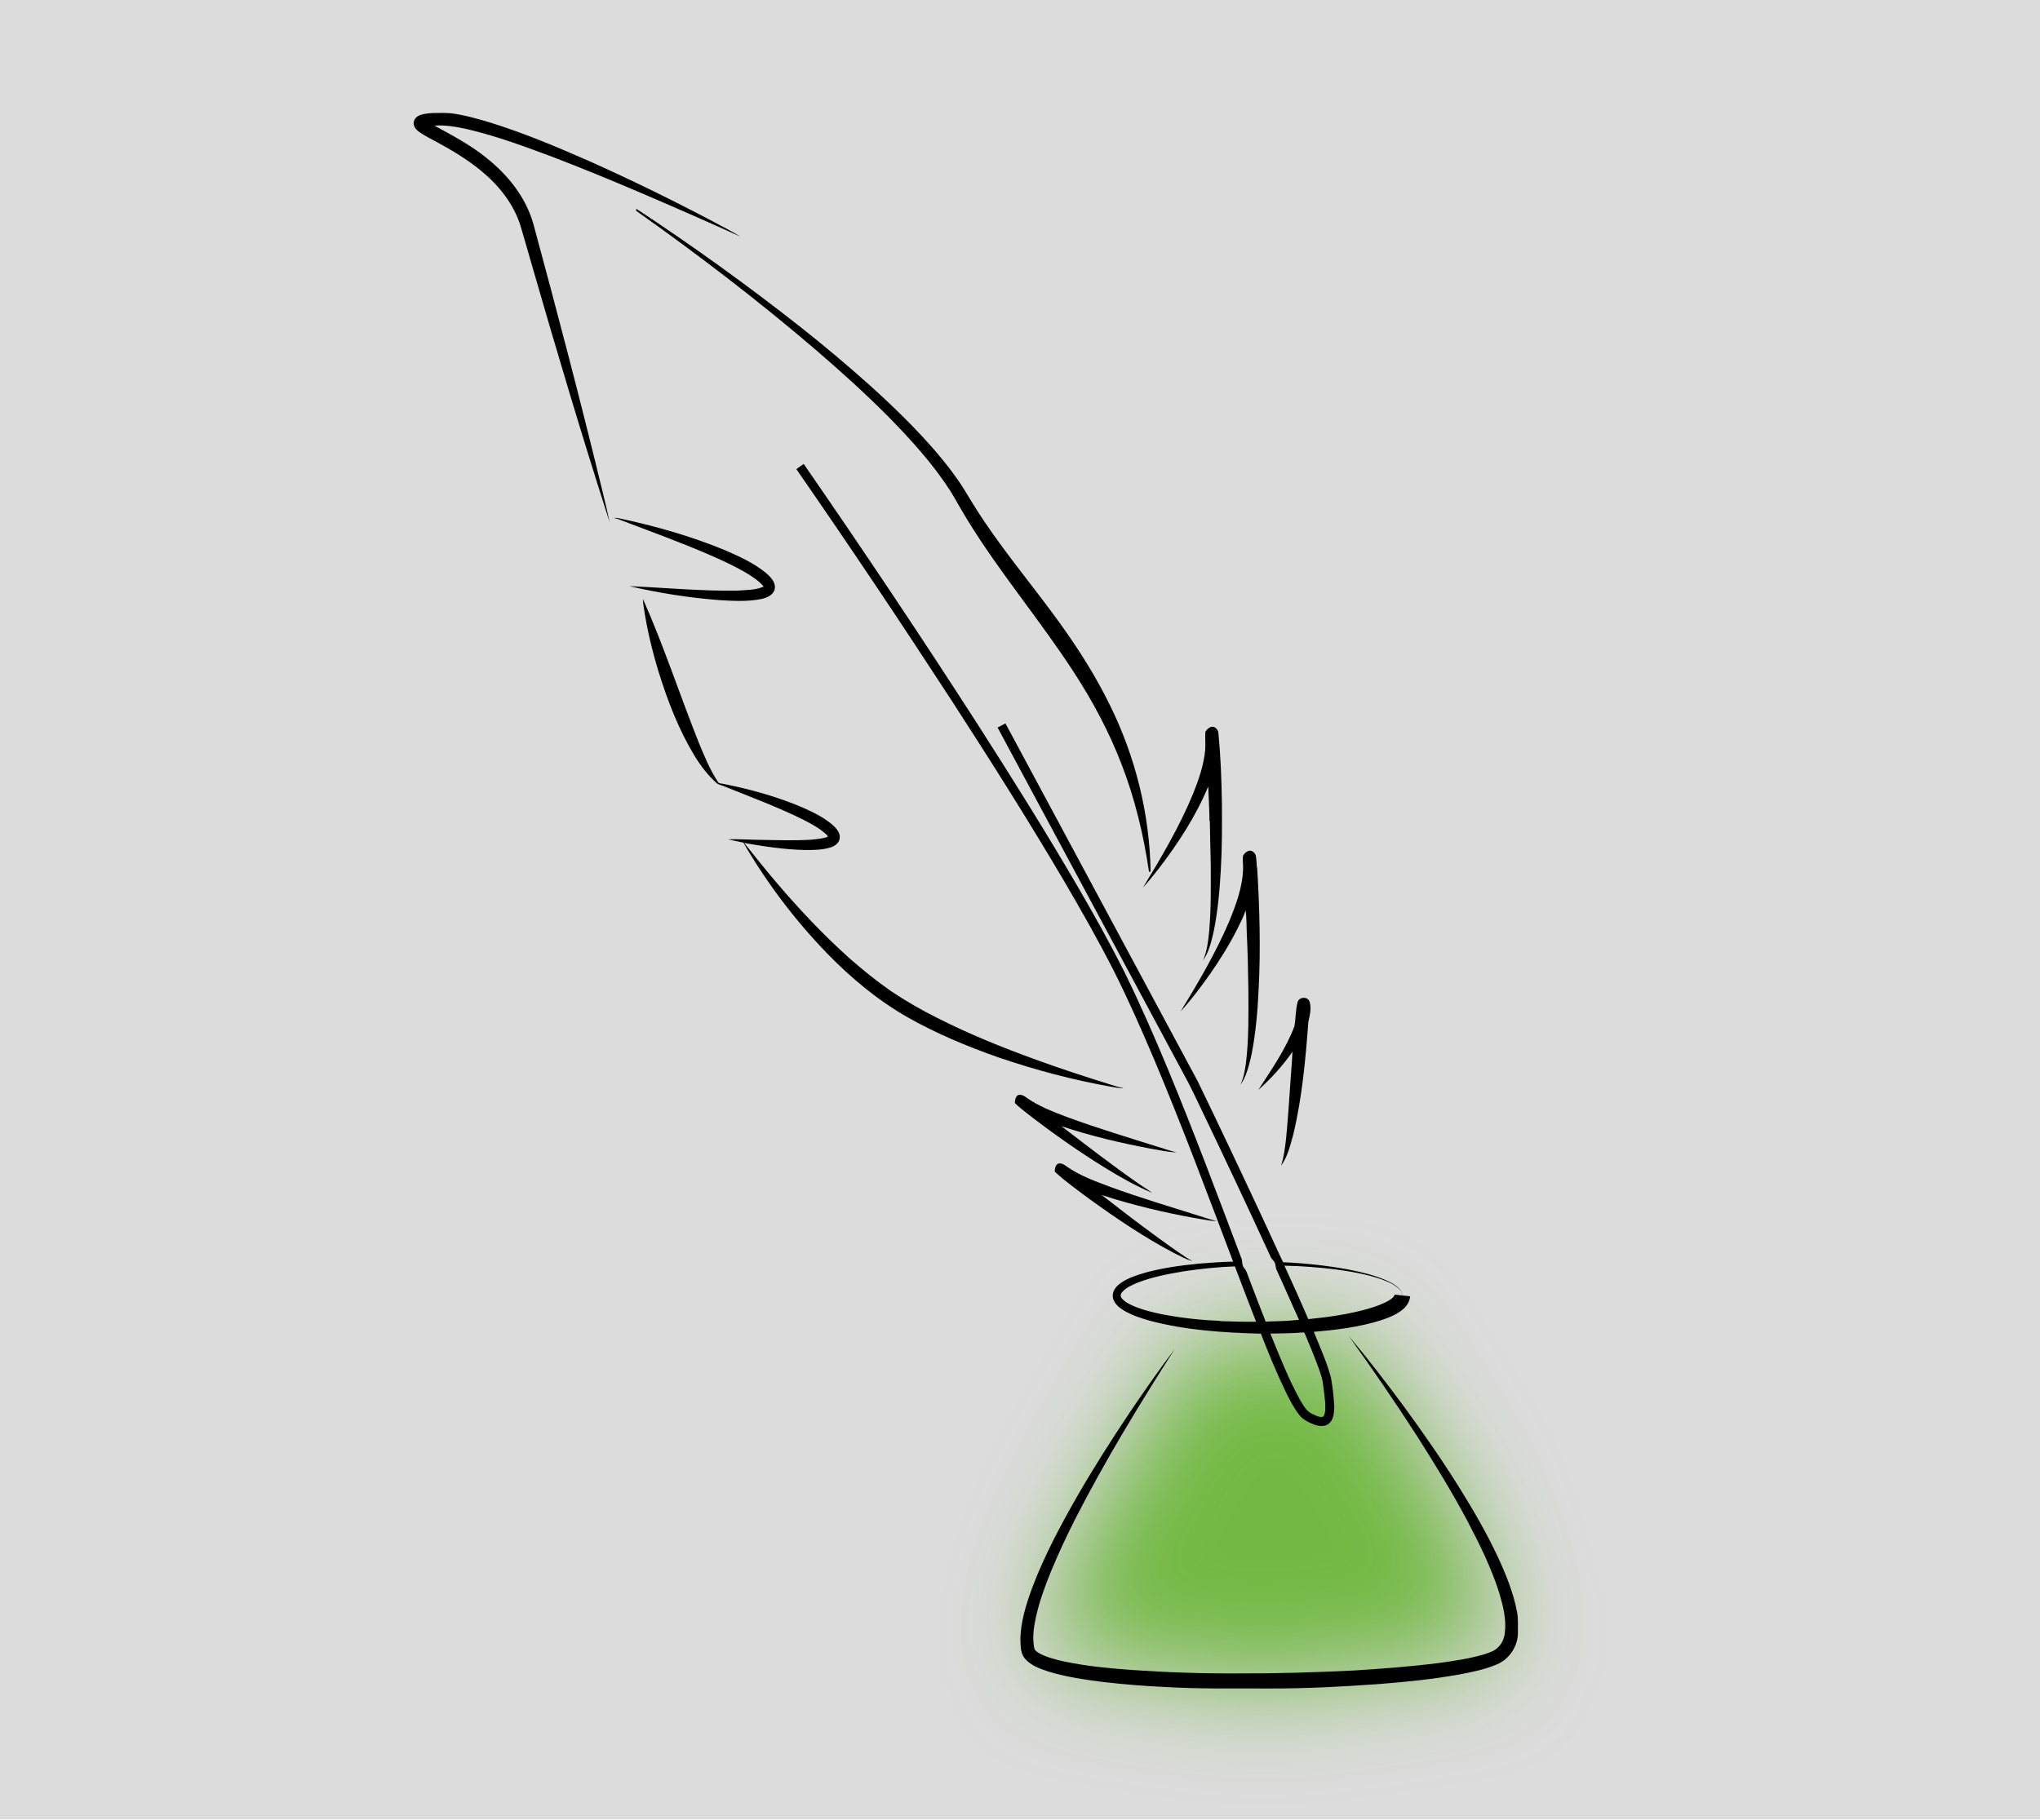
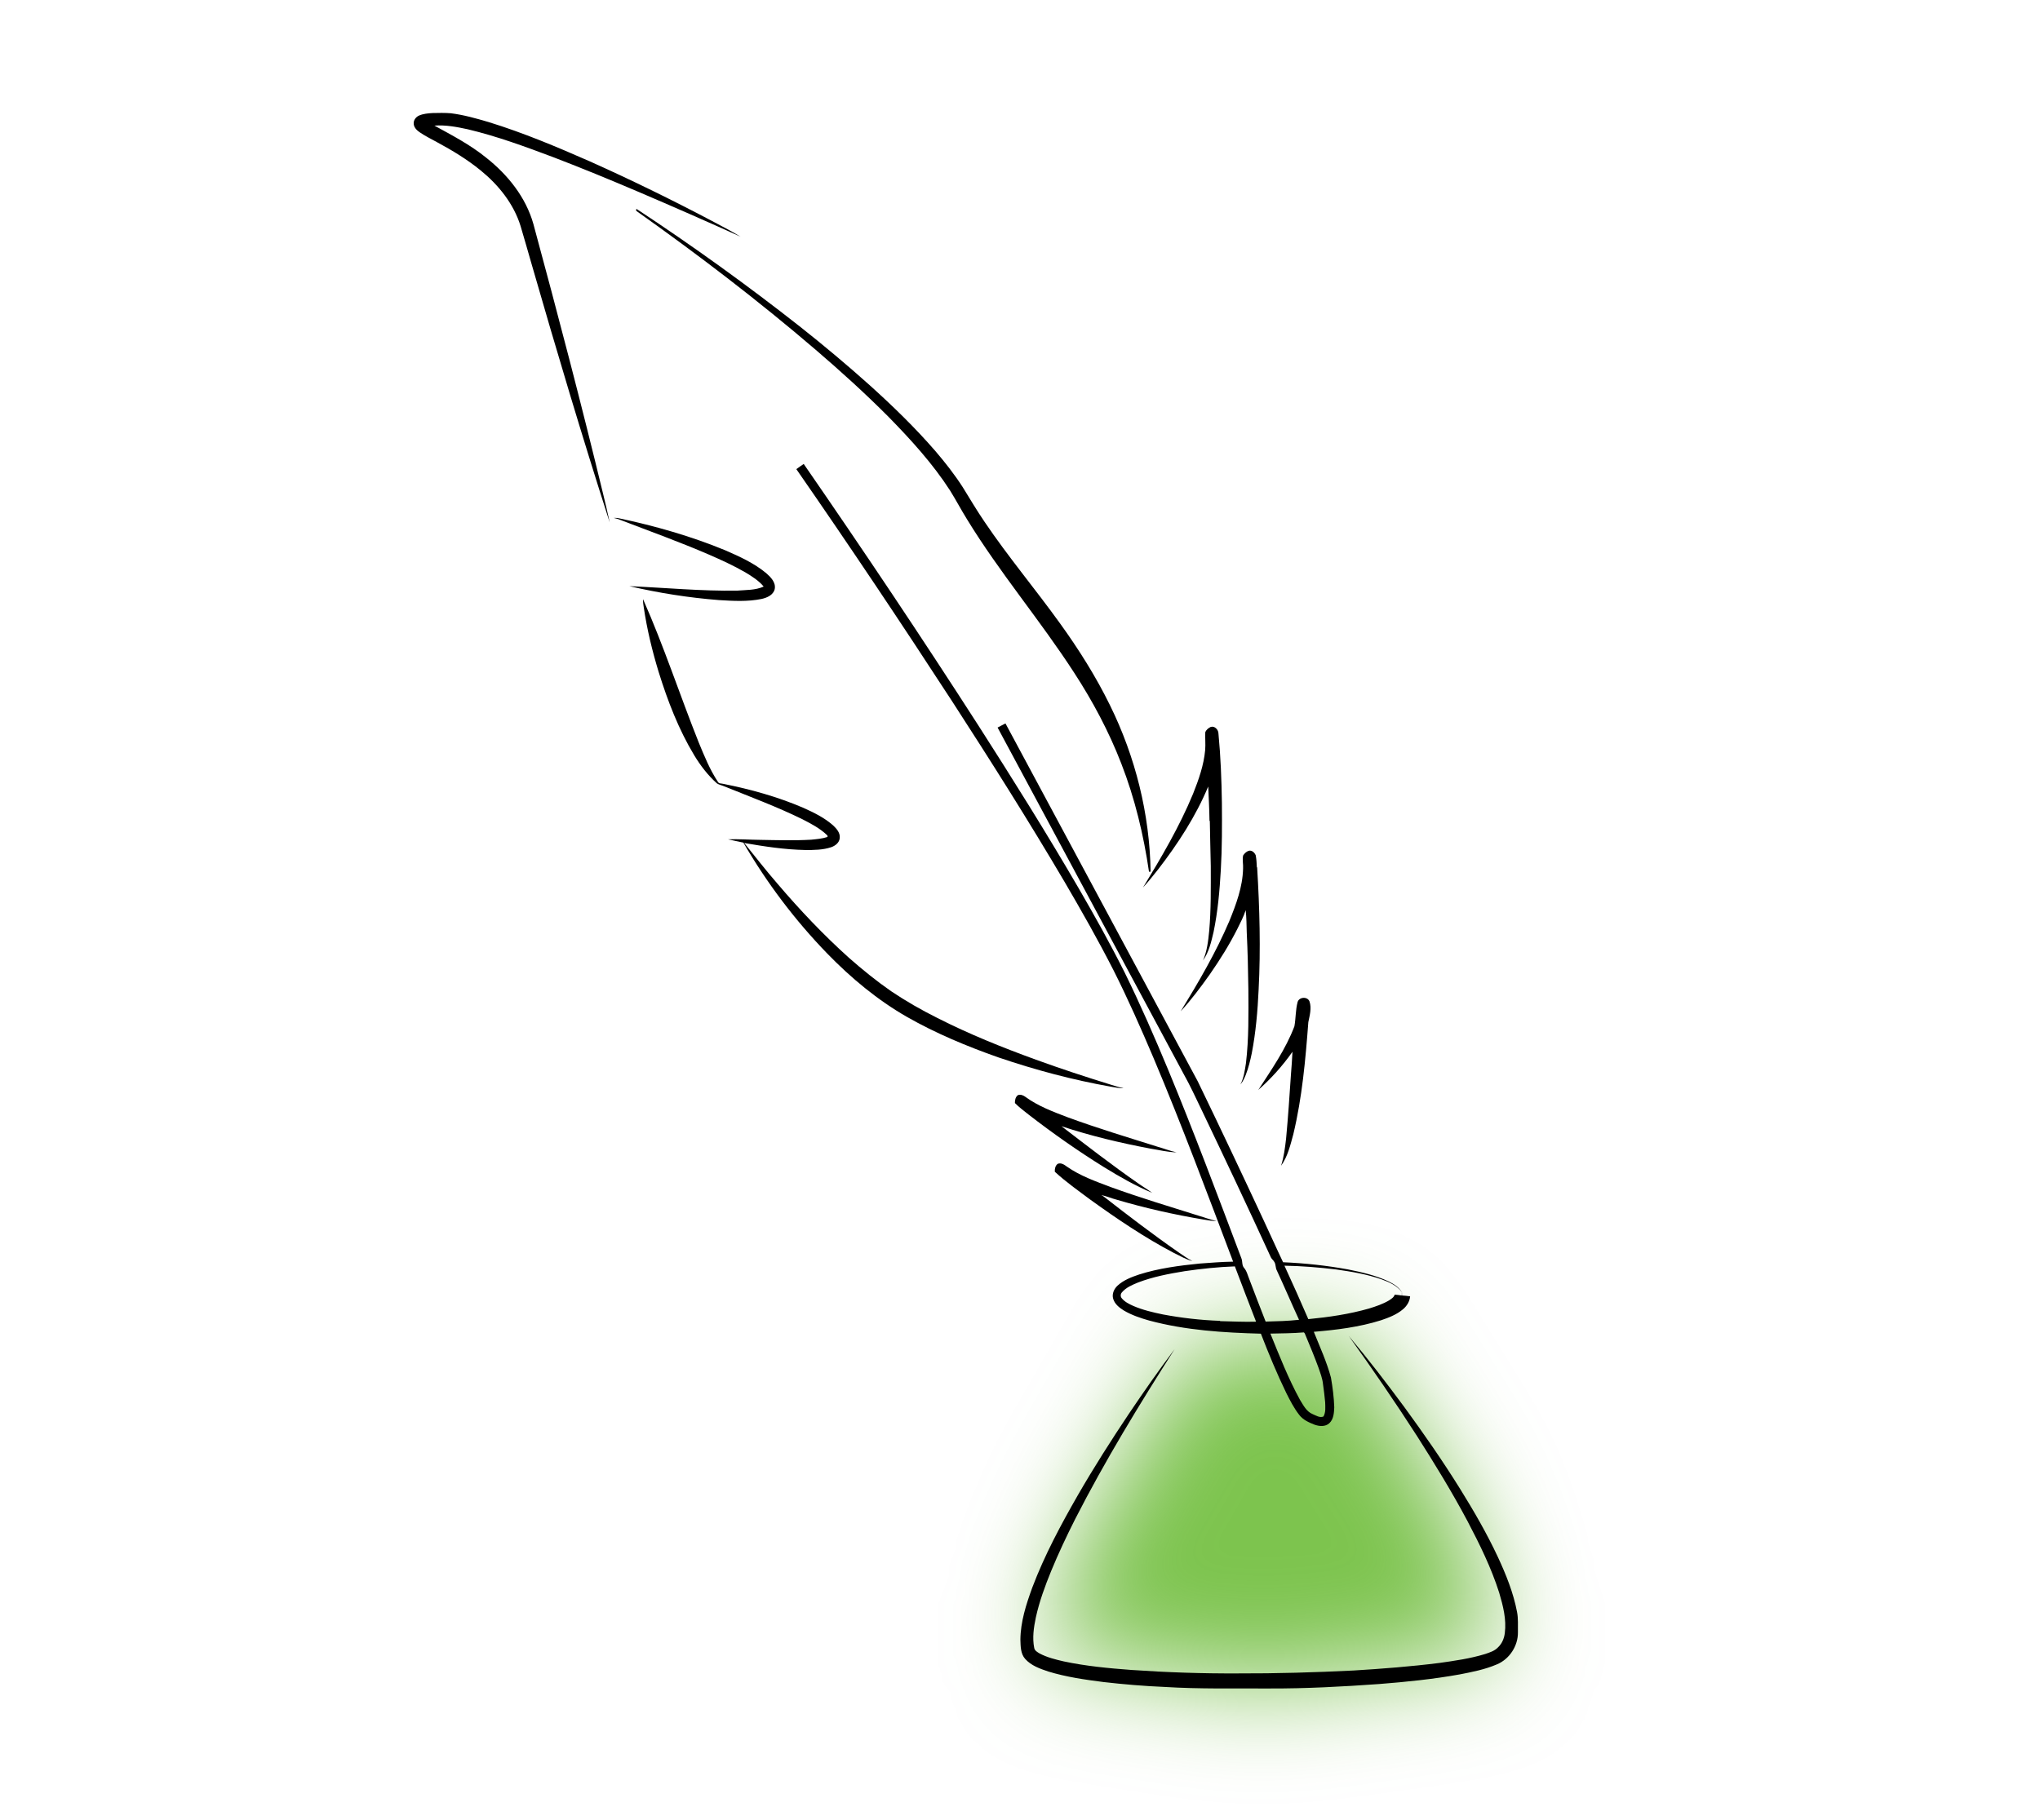
- <svg xmlns="http://www.w3.org/2000/svg" height="538.119" width="603.205" xml:space="preserve" enable-background="new 0 -16 1555 1952" viewBox="0 -16 603.205 538.119" y="0px" x="0px" id="Layer_1" version="1.1">
+ <svg xmlns="http://www.w3.org/2000/svg" version="1.1" id="Layer_1" x="0px" y="0px" viewBox="0 -16 603.205 538.119" enable-background="new 0 -16 1555 1952" xml:space="preserve" width="603.205" height="538.119">
  <defs id="defs862">
-     <filter height="1.723" y="-0.361" width="1.507" x="-0.254" id="filter894" style="color-interpolation-filters:sRGB">
-       <feGaussianBlur id="feGaussianBlur896" stdDeviation="53.672" />
+     <filter style="color-interpolation-filters:sRGB" id="filter894" x="-0.254" width="1.507" y="-0.361" height="1.723">
+       <feGaussianBlur stdDeviation="53.672" id="feGaussianBlur896" />
    </filter>
  </defs>
-   <rect y="-16" x="0" height="538.119" width="603.205" id="rect847" style="opacity:1;fill:#dcdcdc;fill-opacity:1;stroke-width:3.635" />
-   <path transform="matrix(0.2694852,0,0,0.2897622,52.81845,-58.22229)" id="path880" d="m 1111.529,1519.059 -114.986,185.894 -51.744,126.484 241.47,34.496 266.384,-34.496 -49.827,-143.732 -118.819,-178.228" style="fill:#44aa00;fill-opacity:0.692;stroke:#000000;stroke-width:1px;stroke-linecap:butt;stroke-linejoin:miter;stroke-opacity:1;filter:url(#filter894)" />
-   <g transform="matrix(0.2455054,0,0,0.2455054,81.24367,14.80023)" id="g916">
-     <path id="path833" d="m 173.75,13.77 c 5.13,-2.24 10.81,-2.7 16.33,-3.04 7.35,-0.16 14.72,-0.33 22.05,0.26 15.48,1.94 30.53,6.21 45.45,10.62 41.87,12.88 82.29,29.95 122.35,47.55 49.33,22.1 97.92,45.86 145.72,71.09 11.88,6.34 23.9,12.47 35.41,19.46 C 520.33,141.25 479.36,123.33 438.24,105.75 404.35,91.31 370.29,77.24 335.87,64.07 301.92,51.3 267.77,38.7 232.43,30.29 c -13.17,-2.84 -26.61,-5.44 -40.15,-4.41 21.41,11.72 43.22,23.1 62.26,38.55 26.01,20.5 47.91,47.74 56.97,80.02 29.37,108.39 57.86,217.02 84.22,326.19 2.64,11.09 5.39,22.17 7.69,33.34 C 370.31,400.82 339.38,296.97 309.4,192.87 304.95,177.56 300.66,162.21 296.09,146.94 287.8,120.12 269.57,97.41 248.03,79.89 231.77,66.58 213.71,55.69 195.25,45.74 188.18,41.85 180.91,38.3 174.26,33.71 c -3.54,-2.46 -6.99,-6.06 -6.93,-10.66 -0.08,-4.09 2.83,-7.65 6.42,-9.28 z" />
-     <path id="path835" d="m 435.96,128.99 c -0.98,-0.72 -1.05,-1.63 -0.22,-2.74 67.84,44.67 133.82,92.16 197.64,142.41 28.38,22.47 56.13,45.74 83.09,69.89 27.83,25.1 54.81,51.24 79.35,79.6 11.76,13.77 22.96,28.04 32.76,43.28 8.65,13.97 16.99,28.14 26.26,41.72 28.41,42.11 61.17,81.04 90.82,122.25 22.6,31.29 43.27,64.07 60.27,98.75 30.65,62.2 47.87,131.12 48.94,200.5 -0.48,0.03 -1.45,0.08 -1.93,0.11 -6.51,-44.42 -17.03,-88.39 -33.35,-130.27 -14.84,-38.43 -34.31,-74.97 -56.77,-109.46 C 921.98,621.91 873.02,564.4 833.79,500.2 826.72,488.83 820.48,476.97 813.41,465.6 792.45,433.08 766.25,404.35 739.26,376.78 711.13,348.53 681.6,321.72 651.32,295.79 582.34,236.69 510.07,181.49 435.96,128.99 Z" />
-     <path id="path837" d="m 628.19,439.73 c 2.89,-2.18 5.92,-4.17 8.88,-6.27 71.76,103.89 142.04,208.81 210.33,315.02 41.45,64.66 82.2,129.79 120.84,196.18 19.34,33.39 38.18,67.1 55.45,101.62 18.93,38.49 36.04,77.84 52.5,117.44 31.05,74.94 59.42,150.94 88.06,226.82 1.45,3.62 0.41,7.99 2.97,11.23 3.63,3.98 4.59,9.43 6.68,14.24 6.43,16.93 12.91,33.84 19.52,50.7 13.42,-0.33 26.89,-0.68 40.23,-2.16 -9.09,-19.73 -17.61,-39.73 -26.74,-59.45 -1.69,-3.07 -1.11,-6.79 -2.79,-9.85 -1.05,-2.28 -3.31,-3.68 -4.38,-5.91 -27.46,-59.9 -55.61,-119.49 -84.05,-178.93 -6.8,-14.12 -13.35,-28.35 -21.02,-42.02 -74.71,-139.11 -149.47,-278.19 -224.09,-417.34 3.18,-1.63 6.28,-3.4 9.48,-4.98 77.27,143.74 154.44,287.53 231.65,431.29 26.6,54.96 52.69,110.16 78.46,165.5 8.2,17.4 15.97,35.01 24.26,52.36 26.18,1.1 52.3,3.91 78.08,8.62 16.74,3.35 33.58,7.22 49.11,14.52 6.23,3.1 12.44,6.91 16,13.17 -5.81,-8.27 -15.3,-12.33 -24.43,-15.67 -17.81,-6.24 -36.5,-9.39 -55.13,-11.98 -20.57,-2.48 -41.26,-4.19 -61.98,-4.51 9.87,21.33 19.4,42.82 28.74,64.39 24.62,-2.41 49.25,-5.95 73.07,-12.78 8.3,-2.57 16.66,-5.33 24.16,-9.8 2.67,-1.81 5.88,-3.64 6.82,-6.95 2.84,0.24 5.67,0.57 8.51,1.02 0,-1.71 0.02,-3.39 0.14,-5.06 0.07,1.67 0.12,3.35 0.16,5.06 3.25,0.25 6.52,0.53 9.76,1.03 -0.5,6.12 -3.91,11.66 -8.55,15.55 -7.65,6.5 -17.18,10.14 -26.57,13.31 -26.19,8.23 -53.62,11.61 -80.88,13.87 7.29,18.17 15.5,36.09 20.62,55.04 2.07,11.88 3.6,23.88 4.01,35.95 -0.32,6.62 -0.67,14.22 -5.88,19.06 -4.82,4.59 -12.25,3.92 -18.04,1.78 -6.79,-2.65 -13.86,-5.83 -18.35,-11.83 -6.25,-8.02 -10.91,-17.14 -15.47,-26.19 -11.34,-23.34 -21.23,-47.37 -30.63,-71.54 -45.05,-1.21 -90.53,-4.05 -134.25,-15.75 -10.67,-3 -21.32,-6.56 -30.89,-12.22 -5.37,-3.37 -10.89,-7.69 -12.74,-14.04 -1.79,-5.85 1.04,-12.09 5.4,-16.01 7.24,-6.63 16.63,-10.17 25.79,-13.27 23.58,-7.5 48.24,-10.72 72.78,-13.19 13.48,-0.95 26.96,-2.11 40.48,-2.29 -31.05,-82.01 -61.62,-164.23 -95.72,-245.03 -15.14,-35.68 -30.79,-71.16 -48.22,-105.79 C 991.85,1007.43 971.76,972 951.2,936.87 907.98,863.43 862.41,791.4 816.1,719.86 754.81,625.59 692.27,532.13 628.19,439.73 M 1095.81,1406 c -18.98,3.08 -38.02,6.71 -56.03,13.61 -7.01,2.89 -14.43,5.95 -19.45,11.87 -1.84,2.06 -1.97,5.23 -0.05,7.31 3.6,4.28 8.79,6.83 13.82,9.08 11.42,4.91 23.59,7.76 35.74,10.26 22.55,4.23 45.44,6.84 68.37,7.67 l 0.67,0.38 c 14.33,0.31 28.68,1.07 43.02,0.65 -8.68,-22.15 -17.07,-44.41 -25.54,-66.64 -20.28,0.73 -40.49,2.88 -60.55,5.81 m 103.34,75.19 c 10.96,26.99 21.63,54.23 35.65,79.82 4.05,6.42 7.69,14.1 15.16,17.13 4.03,1.69 8.65,4.82 13.09,2.94 2.98,-5.16 2.2,-11.48 2.06,-17.19 -0.75,-7.24 -1.46,-14.49 -2.58,-21.68 -0.67,-6.98 -3.26,-13.53 -5.51,-20.1 -4.73,-13.02 -10.08,-25.81 -15.42,-38.58 -0.66,-1.31 -0.91,-2.93 -2.13,-3.8 -13.4,1.13 -26.88,1.18 -40.32,1.46 z" />
-     <path id="path839" d="m 408.17,498.48 c 2.06,0.02 4.15,-0.04 6.19,0.41 43.7,9.28 86.9,21.55 128.22,38.62 17.27,7.51 34.72,15.44 49.32,27.53 5.49,4.81 11.85,11.21 10.25,19.22 -1.7,7.22 -9.34,10.44 -15.89,11.88 -16.87,3.43 -34.23,2.38 -51.29,1.35 -36.31,-2.83 -72.39,-8.55 -107.86,-16.78 43.31,1.89 86.6,6.09 130,5.37 10.62,-0.89 21.84,-0.33 31.75,-4.9 -6.01,-7.18 -14.05,-12.24 -21.99,-17.03 -14.26,-8.23 -29.26,-15.08 -44.35,-21.64 -34.76,-14.97 -70.36,-27.87 -105.71,-41.37 -2.78,-1.2 -5.68,-2.07 -8.64,-2.66 z" />
-     <path id="path841" d="m 443.57,596.39 c 25.08,56.53 44.23,115.43 67.14,172.84 6.7,16.15 13.28,32.53 22.98,47.17 1.21,2.48 4.39,1.85 6.64,2.51 32.77,6.49 65.18,15.54 95.94,28.69 12.88,5.78 25.87,12.05 36.47,21.56 4.04,3.87 8.35,8.76 7.73,14.78 -0.27,5.6 -5.28,9.51 -10.19,11.24 -10.06,3.38 -20.83,3.42 -31.33,3.38 -24.72,-0.45 -49.22,-4.24 -73.54,-8.43 13.3,16.49 26.29,33.24 40.21,49.23 26.73,31.41 55.18,61.42 85.86,89.02 16.27,14.3 33.1,27.98 50.91,40.33 17.81,11.99 36.49,22.65 55.7,32.24 38.32,19.48 78.27,35.55 118.64,50.23 29.71,10.8 59.74,20.68 89.94,30.02 5.22,1.49 10.33,3.45 15.73,4.27 -5.25,0.4 -10.36,-1.06 -15.51,-1.77 -45.98,-8.16 -91.23,-20.22 -135.41,-35.29 -37.89,-13.36 -75.16,-28.86 -110.11,-48.79 -35.54,-20.38 -67.29,-46.85 -95.8,-76.16 -39.01,-40.22 -73.03,-85.31 -101.15,-133.78 -6.21,-1.14 -12.33,-2.74 -18.53,-3.97 13.03,-0.5 26.05,0.56 39.08,0.65 20.36,0.35 40.74,0.98 61.09,-0.2 6.6,-0.69 13.31,-1.17 19.64,-3.31 0.28,-1.08 -0.03,-1.93 -0.91,-2.55 -8.49,-8.09 -19.06,-13.47 -29.37,-18.83 -30.61,-15.03 -62.62,-26.89 -94.2,-39.66 -2.87,-1.25 -6.07,-1.73 -8.69,-3.51 -10.81,-9.67 -19.72,-21.29 -27.23,-33.67 -18.9,-31.33 -32.11,-65.74 -42.95,-100.58 -7.79,-25.56 -14.09,-51.61 -17.96,-78.06 -0.53,-3.17 -0.97,-6.38 -0.82,-9.6 z" />
-     <path id="path843" d="m 1127.26,750.33 c 4.72,-1.58 9.19,3.21 9.31,7.7 2.69,27.89 3.75,55.93 4.17,83.95 0.2,27.05 0.26,54.13 -1.34,81.14 -1.4,24.89 -3.63,49.82 -8.69,74.26 -2.81,11.83 -5.55,24.17 -12.73,34.24 4.92,-11.19 6.28,-23.47 7.46,-35.52 2.32,-25.98 1.91,-52.1 1.91,-78.15 -0.35,-18.04 -0.89,-36.06 -1.15,-54.09 l -0.4,-0.69 c -0.15,-13.7 -0.96,-27.39 -1.54,-41.08 -15.05,36.04 -36.54,69.03 -60.33,99.85 -5.86,7.44 -11.81,14.83 -18.21,21.82 22.18,-36.47 43.99,-73.42 60.31,-112.96 6.74,-16.94 12.92,-34.4 14.56,-52.68 0.59,-7.11 -0.19,-14.23 0.12,-21.34 1.05,-2.93 3.75,-5.2 6.55,-6.45 z" />
-     <path id="path845" d="m 1166.33,905.13 c 1.55,-2.42 3.77,-4.55 6.51,-5.54 3.86,-1.21 7.45,2.13 8.69,5.54 0.8,4.6 1.11,9.28 1.29,13.96 l 0.38,0.64 c 2.97,48.97 4.34,98.13 1.77,147.16 -1.18,25.63 -3.38,51.29 -8.24,76.52 -1.82,8.81 -3.97,17.59 -7.22,26 -1.69,4.08 -3.5,8.22 -6.45,11.58 4.15,-7.96 5.31,-17.04 6.67,-25.79 3.51,-29.59 3.04,-59.45 2.88,-89.2 -0.28,-22.67 -0.83,-45.34 -1.93,-67.99 -0.31,-8.98 -0.27,-18 -1.3,-26.93 -2.42,7.83 -6.42,15.07 -9.98,22.43 -9.6,19.09 -20.96,37.25 -33.16,54.78 -10.95,15.44 -22.31,30.67 -35.13,44.62 21.44,-35.02 42.29,-70.6 58.46,-108.42 8.26,-20.26 16.15,-41.33 16.68,-63.47 0.35,-5.29 -1.11,-10.68 0.08,-15.89 z" />
-     <path id="path847" d="m 1231.9,1081.81 c 1.79,-6.38 12.04,-7.01 14.39,-0.71 2.68,8.11 0.18,16.77 -1.44,24.86 -3.42,45.28 -7.46,90.78 -18.08,135.04 -3.6,13.06 -6.69,26.82 -14.78,37.96 3.46,-10.69 4.82,-21.88 6.09,-33 2.42,-25.66 4.1,-51.38 5.84,-77.09 0.69,-9.07 1.43,-18.15 1.82,-27.24 -11.81,16.88 -25.71,32.33 -41.15,45.97 15.94,-24.61 32.99,-48.98 43.46,-76.57 1.78,-9.65 1.33,-19.68 3.85,-29.22 z" />
-     <path id="path849" d="m 891.45,1203.42 c -0.08,-3.49 0.66,-7.48 3.73,-9.58 3.1,-1.07 6.36,0.25 8.87,2.11 15.43,11.32 33.56,17.99 51.3,24.76 35.66,13.1 72.07,24.03 108.3,35.45 7.53,2.11 14.81,5.1 22.5,6.63 -10.53,-0.13 -20.8,-2.81 -31.16,-4.4 -36.31,-6.85 -72.37,-15.37 -107.45,-27.05 30.48,23.36 60.83,46.94 92.39,68.85 5.56,3.95 11.49,7.38 16.95,11.48 -20.35,-8.58 -39.57,-19.56 -58.34,-31.14 -31.34,-19.48 -61.58,-40.72 -90.75,-63.31 -5.52,-4.51 -11.37,-8.66 -16.34,-13.8 z" />
-     <path id="path851" d="m 942.87,1276.74 c 4,-1.85 8.04,0.92 11.16,3.25 15.94,11.16 34.46,17.73 52.53,24.56 35.22,12.8 71.14,23.56 106.87,34.83 7.01,2 13.8,4.76 20.98,6.14 -5.46,0.3 -10.77,-1.08 -16.13,-1.8 -35.44,-5.95 -70.57,-13.85 -105.03,-24.08 -5.97,-1.48 -11.61,-4.27 -17.69,-5.2 0.64,0.35 1.92,1.05 2.56,1.4 29.68,23.1 59.56,45.99 90.45,67.44 5.5,3.53 10.64,7.7 16.61,10.44 -7.92,-1.8 -14.91,-6.32 -22.22,-9.69 -35.32,-18.52 -68.42,-40.97 -100.74,-64.26 -14.51,-10.85 -29.41,-21.31 -42.73,-33.61 -0.17,-3.41 0.55,-7.2 3.38,-9.42 z" />
-     <path id="path853" d="m 1293.64,1484.15 c 23.26,27.66 45.24,56.36 66.72,85.42 23.52,32.19 46.31,64.95 67.37,98.83 16.41,26.43 32.05,53.41 45.25,81.61 9.89,21.32 18.85,43.33 23.23,66.52 1.59,8.03 0.91,16.27 1.06,24.42 0.29,16.45 -10.22,32.55 -25.48,38.79 -14.31,6.14 -29.71,9.12 -44.92,12.08 -32.03,5.73 -64.42,9 -96.83,11.54 -43.96,3.14 -87.99,5.51 -132.07,5.35 -42.07,-0.21 -84.19,0.75 -126.2,-1.85 -24.58,-1.04 -49.1,-3.08 -73.53,-5.9 -22.4,-2.85 -44.9,-6.05 -66.54,-12.67 -10.02,-3.35 -20.65,-7.06 -27.87,-15.17 -5.61,-6.24 -5.51,-15.22 -5.78,-23.09 0.16,-21.72 6.95,-42.69 14.32,-62.9 14.72,-38.93 34.47,-75.71 55.14,-111.75 19.22,-33.28 39.88,-65.72 61.25,-97.66 17.71,-26.33 35.9,-52.34 54.98,-77.69 -42.55,66.7 -83.83,134.36 -119.85,204.86 -10.3,20.44 -20.07,41.15 -28.79,62.32 -7.42,18.19 -14.24,36.71 -18.45,55.94 -2.51,12 -4.38,24.52 -1.95,36.71 0.59,3.37 3.93,5.11 6.6,6.74 8.98,4.71 18.93,7.17 28.76,9.45 26.92,5.75 54.39,8.3 81.79,10.35 42.65,2.95 85.4,4.38 128.15,4.16 46.4,0.17 92.78,-1.2 139.12,-3.48 34.61,-2.13 69.22,-4.78 103.64,-9.14 18.52,-2.6 37.15,-5.27 55.09,-10.76 5.45,-1.89 11.34,-3.63 15.4,-7.98 4.8,-4.44 7.45,-10.76 8.22,-17.16 2.14,-16.49 -2.1,-32.95 -6.75,-48.66 -9.51,-29.97 -23.48,-58.27 -38.05,-86.04 -18.71,-35.23 -39.6,-69.25 -61.02,-102.88 C 1349.38,1563.64 1321.9,1523.61 1293.64,1484.15 Z" />
+   <path style="fill:#44aa00;fill-opacity:0.692;stroke:#000000;stroke-width:1px;stroke-linecap:butt;stroke-linejoin:miter;stroke-opacity:1;filter:url(#filter894)" d="m 1111.529,1519.059 -114.986,185.894 -51.744,126.484 241.47,34.496 266.384,-34.496 -49.827,-143.732 -118.819,-178.228" id="path880" transform="matrix(0.2694852,0,0,0.2897622,52.81845,-58.22229)" />
+   <g id="g916" transform="matrix(0.2455054,0,0,0.2455054,81.24367,14.80023)">
+     <path d="m 173.75,13.77 c 5.13,-2.24 10.81,-2.7 16.33,-3.04 7.35,-0.16 14.72,-0.33 22.05,0.26 15.48,1.94 30.53,6.21 45.45,10.62 41.87,12.88 82.29,29.95 122.35,47.55 49.33,22.1 97.92,45.86 145.72,71.09 11.88,6.34 23.9,12.47 35.41,19.46 C 520.33,141.25 479.36,123.33 438.24,105.75 404.35,91.31 370.29,77.24 335.87,64.07 301.92,51.3 267.77,38.7 232.43,30.29 c -13.17,-2.84 -26.61,-5.44 -40.15,-4.41 21.41,11.72 43.22,23.1 62.26,38.55 26.01,20.5 47.91,47.74 56.97,80.02 29.37,108.39 57.86,217.02 84.22,326.19 2.64,11.09 5.39,22.17 7.69,33.34 C 370.31,400.82 339.38,296.97 309.4,192.87 304.95,177.56 300.66,162.21 296.09,146.94 287.8,120.12 269.57,97.41 248.03,79.89 231.77,66.58 213.71,55.69 195.25,45.74 188.18,41.85 180.91,38.3 174.26,33.71 c -3.54,-2.46 -6.99,-6.06 -6.93,-10.66 -0.08,-4.09 2.83,-7.65 6.42,-9.28 z" id="path833" />
+     <path d="m 435.96,128.99 c -0.98,-0.72 -1.05,-1.63 -0.22,-2.74 67.84,44.67 133.82,92.16 197.64,142.41 28.38,22.47 56.13,45.74 83.09,69.89 27.83,25.1 54.81,51.24 79.35,79.6 11.76,13.77 22.96,28.04 32.76,43.28 8.65,13.97 16.99,28.14 26.26,41.72 28.41,42.11 61.17,81.04 90.82,122.25 22.6,31.29 43.27,64.07 60.27,98.75 30.65,62.2 47.87,131.12 48.94,200.5 -0.48,0.03 -1.45,0.08 -1.93,0.11 -6.51,-44.42 -17.03,-88.39 -33.35,-130.27 -14.84,-38.43 -34.31,-74.97 -56.77,-109.46 C 921.98,621.91 873.02,564.4 833.79,500.2 826.72,488.83 820.48,476.97 813.41,465.6 792.45,433.08 766.25,404.35 739.26,376.78 711.13,348.53 681.6,321.72 651.32,295.79 582.34,236.69 510.07,181.49 435.96,128.99 Z" id="path835" />
+     <path d="m 628.19,439.73 c 2.89,-2.18 5.92,-4.17 8.88,-6.27 71.76,103.89 142.04,208.81 210.33,315.02 41.45,64.66 82.2,129.79 120.84,196.18 19.34,33.39 38.18,67.1 55.45,101.62 18.93,38.49 36.04,77.84 52.5,117.44 31.05,74.94 59.42,150.94 88.06,226.82 1.45,3.62 0.41,7.99 2.97,11.23 3.63,3.98 4.59,9.43 6.68,14.24 6.43,16.93 12.91,33.84 19.52,50.7 13.42,-0.33 26.89,-0.68 40.23,-2.16 -9.09,-19.73 -17.61,-39.73 -26.74,-59.45 -1.69,-3.07 -1.11,-6.79 -2.79,-9.85 -1.05,-2.28 -3.31,-3.68 -4.38,-5.91 -27.46,-59.9 -55.61,-119.49 -84.05,-178.93 -6.8,-14.12 -13.35,-28.35 -21.02,-42.02 -74.71,-139.11 -149.47,-278.19 -224.09,-417.34 3.18,-1.63 6.28,-3.4 9.48,-4.98 77.27,143.74 154.44,287.53 231.65,431.29 26.6,54.96 52.69,110.16 78.46,165.5 8.2,17.4 15.97,35.01 24.26,52.36 26.18,1.1 52.3,3.91 78.08,8.62 16.74,3.35 33.58,7.22 49.11,14.52 6.23,3.1 12.44,6.91 16,13.17 -5.81,-8.27 -15.3,-12.33 -24.43,-15.67 -17.81,-6.24 -36.5,-9.39 -55.13,-11.98 -20.57,-2.48 -41.26,-4.19 -61.98,-4.51 9.87,21.33 19.4,42.82 28.74,64.39 24.62,-2.41 49.25,-5.95 73.07,-12.78 8.3,-2.57 16.66,-5.33 24.16,-9.8 2.67,-1.81 5.88,-3.64 6.82,-6.95 2.84,0.24 5.67,0.57 8.51,1.02 0,-1.71 0.02,-3.39 0.14,-5.06 0.07,1.67 0.12,3.35 0.16,5.06 3.25,0.25 6.52,0.53 9.76,1.03 -0.5,6.12 -3.91,11.66 -8.55,15.55 -7.65,6.5 -17.18,10.14 -26.57,13.31 -26.19,8.23 -53.62,11.61 -80.88,13.87 7.29,18.17 15.5,36.09 20.62,55.04 2.07,11.88 3.6,23.88 4.01,35.95 -0.32,6.62 -0.67,14.22 -5.88,19.06 -4.82,4.59 -12.25,3.92 -18.04,1.78 -6.79,-2.65 -13.86,-5.83 -18.35,-11.83 -6.25,-8.02 -10.91,-17.14 -15.47,-26.19 -11.34,-23.34 -21.23,-47.37 -30.63,-71.54 -45.05,-1.21 -90.53,-4.05 -134.25,-15.75 -10.67,-3 -21.32,-6.56 -30.89,-12.22 -5.37,-3.37 -10.89,-7.69 -12.74,-14.04 -1.79,-5.85 1.04,-12.09 5.4,-16.01 7.24,-6.63 16.63,-10.17 25.79,-13.27 23.58,-7.5 48.24,-10.72 72.78,-13.19 13.48,-0.95 26.96,-2.11 40.48,-2.29 -31.05,-82.01 -61.62,-164.23 -95.72,-245.03 -15.14,-35.68 -30.79,-71.16 -48.22,-105.79 C 991.85,1007.43 971.76,972 951.2,936.87 907.98,863.43 862.41,791.4 816.1,719.86 754.81,625.59 692.27,532.13 628.19,439.73 M 1095.81,1406 c -18.98,3.08 -38.02,6.71 -56.03,13.61 -7.01,2.89 -14.43,5.95 -19.45,11.87 -1.84,2.06 -1.97,5.23 -0.05,7.31 3.6,4.28 8.79,6.83 13.82,9.08 11.42,4.91 23.59,7.76 35.74,10.26 22.55,4.23 45.44,6.84 68.37,7.67 l 0.67,0.38 c 14.33,0.31 28.68,1.07 43.02,0.65 -8.68,-22.15 -17.07,-44.41 -25.54,-66.64 -20.28,0.73 -40.49,2.88 -60.55,5.81 m 103.34,75.19 c 10.96,26.99 21.63,54.23 35.65,79.82 4.05,6.42 7.69,14.1 15.16,17.13 4.03,1.69 8.65,4.82 13.09,2.94 2.98,-5.16 2.2,-11.48 2.06,-17.19 -0.75,-7.24 -1.46,-14.49 -2.58,-21.68 -0.67,-6.98 -3.26,-13.53 -5.51,-20.1 -4.73,-13.02 -10.08,-25.81 -15.42,-38.58 -0.66,-1.31 -0.91,-2.93 -2.13,-3.8 -13.4,1.13 -26.88,1.18 -40.32,1.46 z" id="path837" />
+     <path d="m 408.17,498.48 c 2.06,0.02 4.15,-0.04 6.19,0.41 43.7,9.28 86.9,21.55 128.22,38.62 17.27,7.51 34.72,15.44 49.32,27.53 5.49,4.81 11.85,11.21 10.25,19.22 -1.7,7.22 -9.34,10.44 -15.89,11.88 -16.87,3.43 -34.23,2.38 -51.29,1.35 -36.31,-2.83 -72.39,-8.55 -107.86,-16.78 43.31,1.89 86.6,6.09 130,5.37 10.62,-0.89 21.84,-0.33 31.75,-4.9 -6.01,-7.18 -14.05,-12.24 -21.99,-17.03 -14.26,-8.23 -29.26,-15.08 -44.35,-21.64 -34.76,-14.97 -70.36,-27.87 -105.71,-41.37 -2.78,-1.2 -5.68,-2.07 -8.64,-2.66 z" id="path839" />
+     <path d="m 443.57,596.39 c 25.08,56.53 44.23,115.43 67.14,172.84 6.7,16.15 13.28,32.53 22.98,47.17 1.21,2.48 4.39,1.85 6.64,2.51 32.77,6.49 65.18,15.54 95.94,28.69 12.88,5.78 25.87,12.05 36.47,21.56 4.04,3.87 8.35,8.76 7.73,14.78 -0.27,5.6 -5.28,9.51 -10.19,11.24 -10.06,3.38 -20.83,3.42 -31.33,3.38 -24.72,-0.45 -49.22,-4.24 -73.54,-8.43 13.3,16.49 26.29,33.24 40.21,49.23 26.73,31.41 55.18,61.42 85.86,89.02 16.27,14.3 33.1,27.98 50.91,40.33 17.81,11.99 36.49,22.65 55.7,32.24 38.32,19.48 78.27,35.55 118.64,50.23 29.71,10.8 59.74,20.68 89.94,30.02 5.22,1.49 10.33,3.45 15.73,4.27 -5.25,0.4 -10.36,-1.06 -15.51,-1.77 -45.98,-8.16 -91.23,-20.22 -135.41,-35.29 -37.89,-13.36 -75.16,-28.86 -110.11,-48.79 -35.54,-20.38 -67.29,-46.85 -95.8,-76.16 -39.01,-40.22 -73.03,-85.31 -101.15,-133.78 -6.21,-1.14 -12.33,-2.74 -18.53,-3.97 13.03,-0.5 26.05,0.56 39.08,0.65 20.36,0.35 40.74,0.98 61.09,-0.2 6.6,-0.69 13.31,-1.17 19.64,-3.31 0.28,-1.08 -0.03,-1.93 -0.91,-2.55 -8.49,-8.09 -19.06,-13.47 -29.37,-18.83 -30.61,-15.03 -62.62,-26.89 -94.2,-39.66 -2.87,-1.25 -6.07,-1.73 -8.69,-3.51 -10.81,-9.67 -19.72,-21.29 -27.23,-33.67 -18.9,-31.33 -32.11,-65.74 -42.95,-100.58 -7.79,-25.56 -14.09,-51.61 -17.96,-78.06 -0.53,-3.17 -0.97,-6.38 -0.82,-9.6 z" id="path841" />
+     <path d="m 1127.26,750.33 c 4.72,-1.58 9.19,3.21 9.31,7.7 2.69,27.89 3.75,55.93 4.17,83.95 0.2,27.05 0.26,54.13 -1.34,81.14 -1.4,24.89 -3.63,49.82 -8.69,74.26 -2.81,11.83 -5.55,24.17 -12.73,34.24 4.92,-11.19 6.28,-23.47 7.46,-35.52 2.32,-25.98 1.91,-52.1 1.91,-78.15 -0.35,-18.04 -0.89,-36.06 -1.15,-54.09 l -0.4,-0.69 c -0.15,-13.7 -0.96,-27.39 -1.54,-41.08 -15.05,36.04 -36.54,69.03 -60.33,99.85 -5.86,7.44 -11.81,14.83 -18.21,21.82 22.18,-36.47 43.99,-73.42 60.31,-112.96 6.74,-16.94 12.92,-34.4 14.56,-52.68 0.59,-7.11 -0.19,-14.23 0.12,-21.34 1.05,-2.93 3.75,-5.2 6.55,-6.45 z" id="path843" />
+     <path d="m 1166.33,905.13 c 1.55,-2.42 3.77,-4.55 6.51,-5.54 3.86,-1.21 7.45,2.13 8.69,5.54 0.8,4.6 1.11,9.28 1.29,13.96 l 0.38,0.64 c 2.97,48.97 4.34,98.13 1.77,147.16 -1.18,25.63 -3.38,51.29 -8.24,76.52 -1.82,8.81 -3.97,17.59 -7.22,26 -1.69,4.08 -3.5,8.22 -6.45,11.58 4.15,-7.96 5.31,-17.04 6.67,-25.79 3.51,-29.59 3.04,-59.45 2.88,-89.2 -0.28,-22.67 -0.83,-45.34 -1.93,-67.99 -0.31,-8.98 -0.27,-18 -1.3,-26.93 -2.42,7.83 -6.42,15.07 -9.98,22.43 -9.6,19.09 -20.96,37.25 -33.16,54.78 -10.95,15.44 -22.31,30.67 -35.13,44.62 21.44,-35.02 42.29,-70.6 58.46,-108.42 8.26,-20.26 16.15,-41.33 16.68,-63.47 0.35,-5.29 -1.11,-10.68 0.08,-15.89 z" id="path845" />
+     <path d="m 1231.9,1081.81 c 1.79,-6.38 12.04,-7.01 14.39,-0.71 2.68,8.11 0.18,16.77 -1.44,24.86 -3.42,45.28 -7.46,90.78 -18.08,135.04 -3.6,13.06 -6.69,26.82 -14.78,37.96 3.46,-10.69 4.82,-21.88 6.09,-33 2.42,-25.66 4.1,-51.38 5.84,-77.09 0.69,-9.07 1.43,-18.15 1.82,-27.24 -11.81,16.88 -25.71,32.33 -41.15,45.97 15.94,-24.61 32.99,-48.98 43.46,-76.57 1.78,-9.65 1.33,-19.68 3.85,-29.22 z" id="path847" />
+     <path d="m 891.45,1203.42 c -0.08,-3.49 0.66,-7.48 3.73,-9.58 3.1,-1.07 6.36,0.25 8.87,2.11 15.43,11.32 33.56,17.99 51.3,24.76 35.66,13.1 72.07,24.03 108.3,35.45 7.53,2.11 14.81,5.1 22.5,6.63 -10.53,-0.13 -20.8,-2.81 -31.16,-4.4 -36.31,-6.85 -72.37,-15.37 -107.45,-27.05 30.48,23.36 60.83,46.94 92.39,68.85 5.56,3.95 11.49,7.38 16.95,11.48 -20.35,-8.58 -39.57,-19.56 -58.34,-31.14 -31.34,-19.48 -61.58,-40.72 -90.75,-63.31 -5.52,-4.51 -11.37,-8.66 -16.34,-13.8 z" id="path849" />
+     <path d="m 942.87,1276.74 c 4,-1.85 8.04,0.92 11.16,3.25 15.94,11.16 34.46,17.73 52.53,24.56 35.22,12.8 71.14,23.56 106.87,34.83 7.01,2 13.8,4.76 20.98,6.14 -5.46,0.3 -10.77,-1.08 -16.13,-1.8 -35.44,-5.95 -70.57,-13.85 -105.03,-24.08 -5.97,-1.48 -11.61,-4.27 -17.69,-5.2 0.64,0.35 1.92,1.05 2.56,1.4 29.68,23.1 59.56,45.99 90.45,67.44 5.5,3.53 10.64,7.7 16.61,10.44 -7.92,-1.8 -14.91,-6.32 -22.22,-9.69 -35.32,-18.52 -68.42,-40.97 -100.74,-64.26 -14.51,-10.85 -29.41,-21.31 -42.73,-33.61 -0.17,-3.41 0.55,-7.2 3.38,-9.42 z" id="path851" />
+     <path d="m 1293.64,1484.15 c 23.26,27.66 45.24,56.36 66.72,85.42 23.52,32.19 46.31,64.95 67.37,98.83 16.41,26.43 32.05,53.41 45.25,81.61 9.89,21.32 18.85,43.33 23.23,66.52 1.59,8.03 0.91,16.27 1.06,24.42 0.29,16.45 -10.22,32.55 -25.48,38.79 -14.31,6.14 -29.71,9.12 -44.92,12.08 -32.03,5.73 -64.42,9 -96.83,11.54 -43.96,3.14 -87.99,5.51 -132.07,5.35 -42.07,-0.21 -84.19,0.75 -126.2,-1.85 -24.58,-1.04 -49.1,-3.08 -73.53,-5.9 -22.4,-2.85 -44.9,-6.05 -66.54,-12.67 -10.02,-3.35 -20.65,-7.06 -27.87,-15.17 -5.61,-6.24 -5.51,-15.22 -5.78,-23.09 0.16,-21.72 6.95,-42.69 14.32,-62.9 14.72,-38.93 34.47,-75.71 55.14,-111.75 19.22,-33.28 39.88,-65.72 61.25,-97.66 17.71,-26.33 35.9,-52.34 54.98,-77.69 -42.55,66.7 -83.83,134.36 -119.85,204.86 -10.3,20.44 -20.07,41.15 -28.79,62.32 -7.42,18.19 -14.24,36.71 -18.45,55.94 -2.51,12 -4.38,24.52 -1.95,36.71 0.59,3.37 3.93,5.11 6.6,6.74 8.98,4.71 18.93,7.17 28.76,9.45 26.92,5.75 54.39,8.3 81.79,10.35 42.65,2.95 85.4,4.38 128.15,4.16 46.4,0.17 92.78,-1.2 139.12,-3.48 34.61,-2.13 69.22,-4.78 103.64,-9.14 18.52,-2.6 37.15,-5.27 55.09,-10.76 5.45,-1.89 11.34,-3.63 15.4,-7.98 4.8,-4.44 7.45,-10.76 8.22,-17.16 2.14,-16.49 -2.1,-32.95 -6.75,-48.66 -9.51,-29.97 -23.48,-58.27 -38.05,-86.04 -18.71,-35.23 -39.6,-69.25 -61.02,-102.88 C 1349.38,1563.64 1321.9,1523.61 1293.64,1484.15 Z" id="path853" />
  </g>
</svg>
